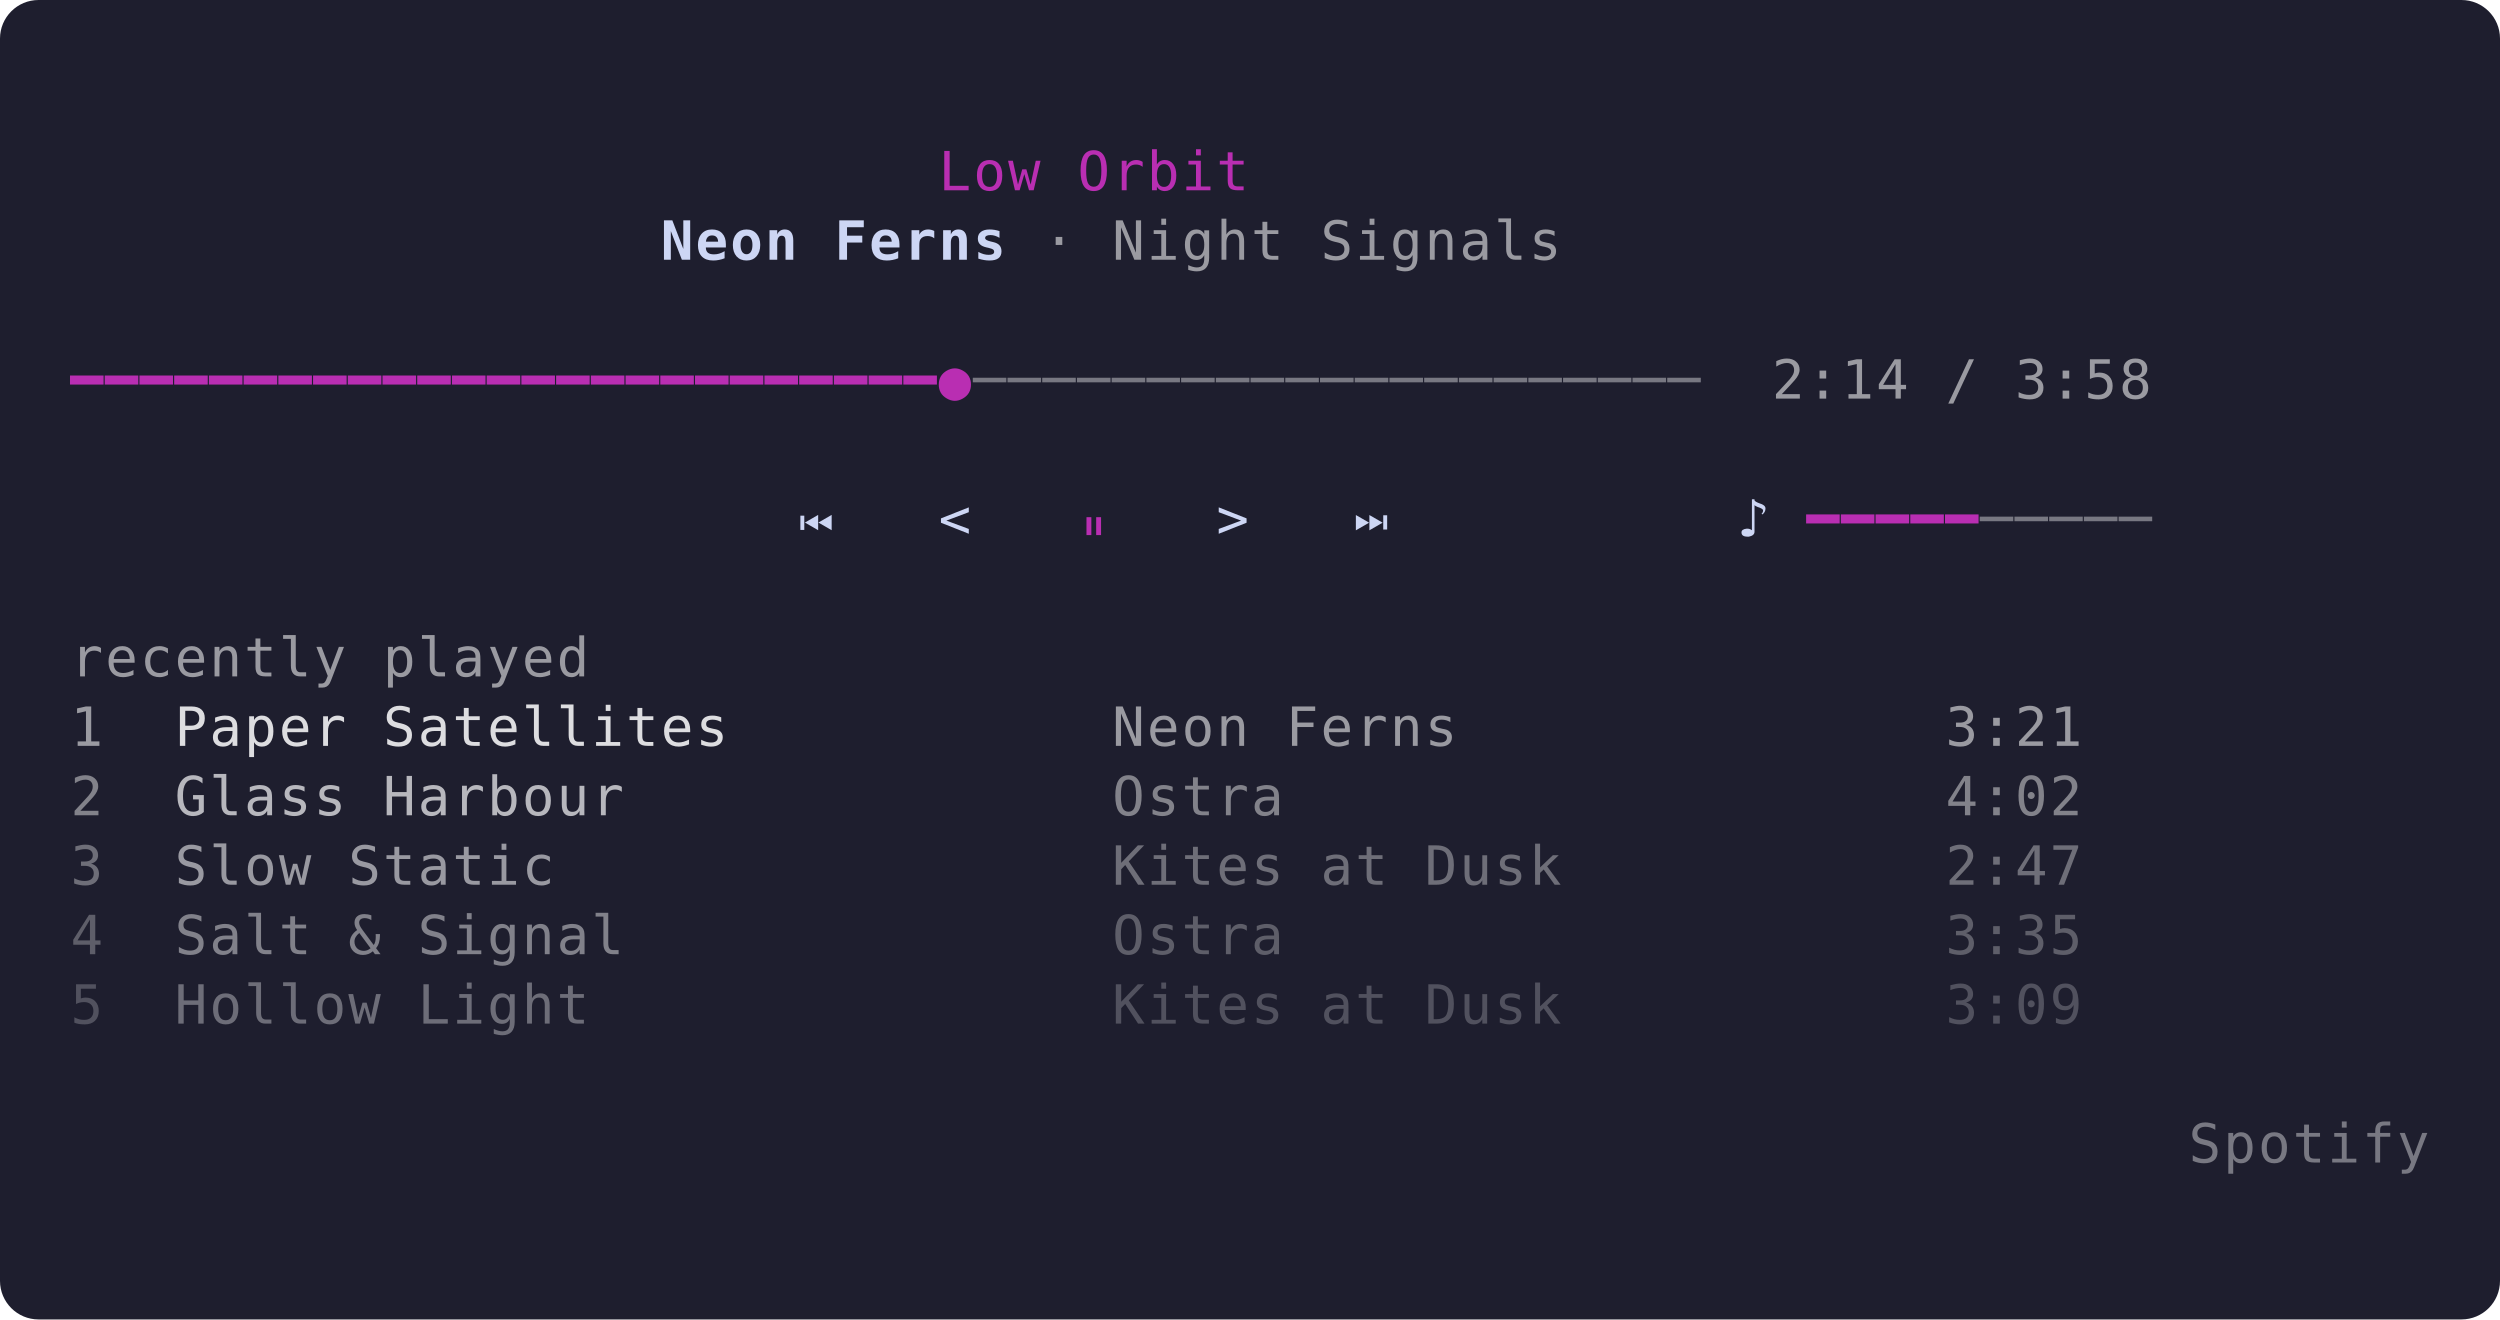
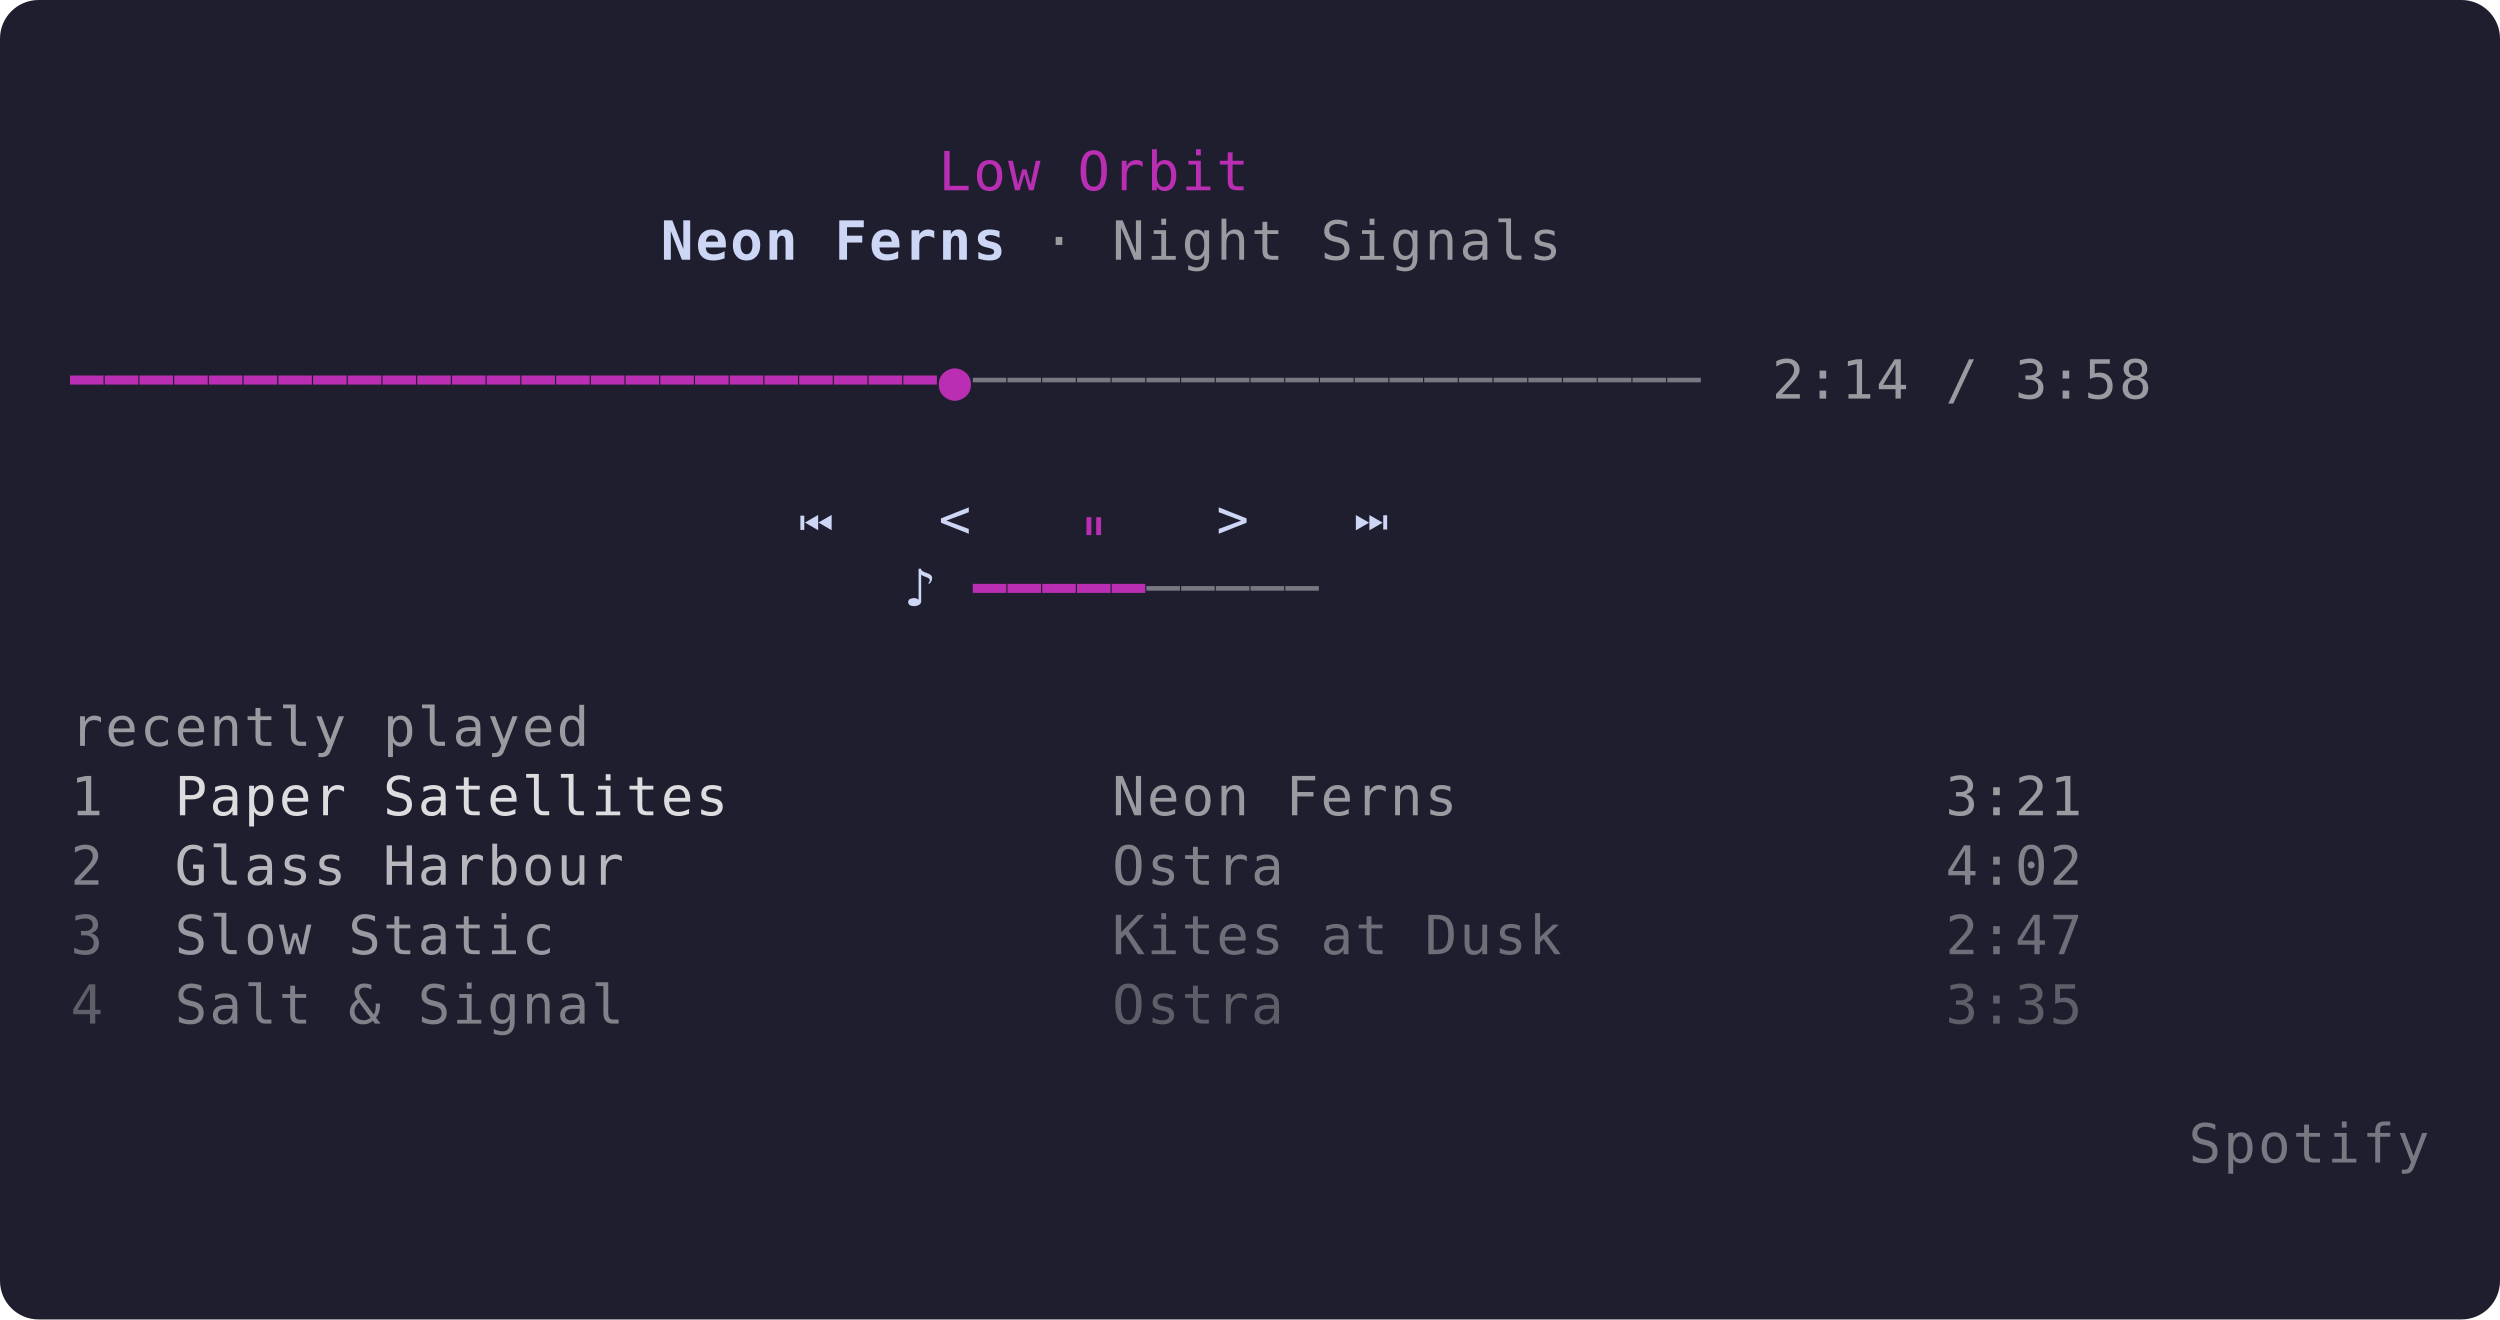
<svg xmlns="http://www.w3.org/2000/svg" width="648" height="342" viewBox="0 0 648 342" role="img">
  <rect width="100%" height="100%" rx="10" fill="#1e1e2e" />
  <g font-family="SF Mono, Menlo, Consolas, DejaVu Sans Mono, monospace" font-size="14">
    <text x="247.5" y="49.32" text-anchor="middle" fill="#b92eb2">L</text>
    <text x="256.5" y="49.32" text-anchor="middle" fill="#b92eb2">o</text>
    <text x="265.5" y="49.32" text-anchor="middle" fill="#b92eb2">w</text>
    <text x="283.5" y="49.32" text-anchor="middle" fill="#b92eb2">O</text>
    <text x="292.5" y="49.32" text-anchor="middle" fill="#b92eb2">r</text>
    <text x="301.5" y="49.32" text-anchor="middle" fill="#b92eb2">b</text>
    <text x="310.5" y="49.32" text-anchor="middle" fill="#b92eb2">i</text>
    <text x="319.5" y="49.32" text-anchor="middle" fill="#b92eb2">t</text>
    <text x="175.5" y="67.32" text-anchor="middle" fill="#cdd6f4" font-weight="bold">N</text>
    <text x="184.5" y="67.32" text-anchor="middle" fill="#cdd6f4" font-weight="bold">e</text>
    <text x="193.5" y="67.32" text-anchor="middle" fill="#cdd6f4" font-weight="bold">o</text>
    <text x="202.5" y="67.32" text-anchor="middle" fill="#cdd6f4" font-weight="bold">n</text>
    <text x="220.5" y="67.32" text-anchor="middle" fill="#cdd6f4" font-weight="bold">F</text>
    <text x="229.5" y="67.32" text-anchor="middle" fill="#cdd6f4" font-weight="bold">e</text>
    <text x="238.5" y="67.32" text-anchor="middle" fill="#cdd6f4" font-weight="bold">r</text>
    <text x="247.5" y="67.32" text-anchor="middle" fill="#cdd6f4" font-weight="bold">n</text>
    <text x="256.5" y="67.32" text-anchor="middle" fill="#cdd6f4" font-weight="bold">s</text>
    <text x="274.5" y="67.32" text-anchor="middle" fill="#9a9aa1">·</text>
    <text x="292.5" y="67.32" text-anchor="middle" fill="#9a9aa1">N</text>
    <text x="301.5" y="67.32" text-anchor="middle" fill="#9a9aa1">i</text>
    <text x="310.5" y="67.32" text-anchor="middle" fill="#9a9aa1">g</text>
    <text x="319.5" y="67.32" text-anchor="middle" fill="#9a9aa1">h</text>
    <text x="328.5" y="67.32" text-anchor="middle" fill="#9a9aa1">t</text>
    <text x="346.5" y="67.32" text-anchor="middle" fill="#9a9aa1">S</text>
    <text x="355.5" y="67.32" text-anchor="middle" fill="#9a9aa1">i</text>
    <text x="364.5" y="67.32" text-anchor="middle" fill="#9a9aa1">g</text>
    <text x="373.5" y="67.32" text-anchor="middle" fill="#9a9aa1">n</text>
    <text x="382.5" y="67.32" text-anchor="middle" fill="#9a9aa1">a</text>
    <text x="391.5" y="67.32" text-anchor="middle" fill="#9a9aa1">l</text>
    <text x="400.5" y="67.32" text-anchor="middle" fill="#9a9aa1">s</text>
    <text x="22.5" y="103.32" text-anchor="middle" fill="#b92eb2">━</text>
    <text x="31.5" y="103.32" text-anchor="middle" fill="#b92eb2">━</text>
    <text x="40.5" y="103.32" text-anchor="middle" fill="#b92eb2">━</text>
    <text x="49.5" y="103.32" text-anchor="middle" fill="#b92eb2">━</text>
    <text x="58.5" y="103.32" text-anchor="middle" fill="#b92eb2">━</text>
    <text x="67.5" y="103.32" text-anchor="middle" fill="#b92eb2">━</text>
    <text x="76.5" y="103.32" text-anchor="middle" fill="#b92eb2">━</text>
    <text x="85.5" y="103.32" text-anchor="middle" fill="#b92eb2">━</text>
    <text x="94.5" y="103.32" text-anchor="middle" fill="#b92eb2">━</text>
    <text x="103.5" y="103.32" text-anchor="middle" fill="#b92eb2">━</text>
    <text x="112.5" y="103.32" text-anchor="middle" fill="#b92eb2">━</text>
    <text x="121.5" y="103.32" text-anchor="middle" fill="#b92eb2">━</text>
    <text x="130.5" y="103.32" text-anchor="middle" fill="#b92eb2">━</text>
    <text x="139.5" y="103.32" text-anchor="middle" fill="#b92eb2">━</text>
    <text x="148.5" y="103.32" text-anchor="middle" fill="#b92eb2">━</text>
    <text x="157.5" y="103.32" text-anchor="middle" fill="#b92eb2">━</text>
    <text x="166.5" y="103.32" text-anchor="middle" fill="#b92eb2">━</text>
    <text x="175.5" y="103.32" text-anchor="middle" fill="#b92eb2">━</text>
    <text x="184.5" y="103.32" text-anchor="middle" fill="#b92eb2">━</text>
    <text x="193.5" y="103.32" text-anchor="middle" fill="#b92eb2">━</text>
    <text x="202.5" y="103.32" text-anchor="middle" fill="#b92eb2">━</text>
    <text x="211.5" y="103.32" text-anchor="middle" fill="#b92eb2">━</text>
    <text x="220.5" y="103.32" text-anchor="middle" fill="#b92eb2">━</text>
    <text x="229.5" y="103.32" text-anchor="middle" fill="#b92eb2">━</text>
    <text x="238.5" y="103.32" text-anchor="middle" fill="#b92eb2">━</text>
    <text x="247.5" y="103.32" text-anchor="middle" fill="#b92eb2">●</text>
    <text x="256.5" y="103.32" text-anchor="middle" fill="#787882">─</text>
    <text x="265.5" y="103.32" text-anchor="middle" fill="#787882">─</text>
    <text x="274.5" y="103.32" text-anchor="middle" fill="#787882">─</text>
    <text x="283.5" y="103.32" text-anchor="middle" fill="#787882">─</text>
    <text x="292.5" y="103.32" text-anchor="middle" fill="#787882">─</text>
    <text x="301.5" y="103.32" text-anchor="middle" fill="#787882">─</text>
    <text x="310.5" y="103.32" text-anchor="middle" fill="#787882">─</text>
    <text x="319.5" y="103.32" text-anchor="middle" fill="#787882">─</text>
    <text x="328.5" y="103.32" text-anchor="middle" fill="#787882">─</text>
    <text x="337.5" y="103.32" text-anchor="middle" fill="#787882">─</text>
    <text x="346.5" y="103.32" text-anchor="middle" fill="#787882">─</text>
    <text x="355.5" y="103.32" text-anchor="middle" fill="#787882">─</text>
    <text x="364.5" y="103.32" text-anchor="middle" fill="#787882">─</text>
    <text x="373.5" y="103.32" text-anchor="middle" fill="#787882">─</text>
    <text x="382.5" y="103.32" text-anchor="middle" fill="#787882">─</text>
    <text x="391.5" y="103.32" text-anchor="middle" fill="#787882">─</text>
    <text x="400.5" y="103.32" text-anchor="middle" fill="#787882">─</text>
    <text x="409.5" y="103.32" text-anchor="middle" fill="#787882">─</text>
    <text x="418.5" y="103.32" text-anchor="middle" fill="#787882">─</text>
    <text x="427.5" y="103.32" text-anchor="middle" fill="#787882">─</text>
    <text x="436.5" y="103.32" text-anchor="middle" fill="#787882">─</text>
    <text x="463.5" y="103.32" text-anchor="middle" fill="#9a9aa1">2</text>
    <text x="472.5" y="103.32" text-anchor="middle" fill="#9a9aa1">:</text>
    <text x="481.5" y="103.32" text-anchor="middle" fill="#9a9aa1">1</text>
    <text x="490.5" y="103.32" text-anchor="middle" fill="#9a9aa1">4</text>
    <text x="508.5" y="103.32" text-anchor="middle" fill="#9a9aa1">/</text>
    <text x="526.5" y="103.32" text-anchor="middle" fill="#9a9aa1">3</text>
    <text x="535.5" y="103.32" text-anchor="middle" fill="#9a9aa1">:</text>
    <text x="544.5" y="103.32" text-anchor="middle" fill="#9a9aa1">5</text>
    <text x="553.5" y="103.32" text-anchor="middle" fill="#9a9aa1">8</text>
    <text x="211.5" y="139.32" text-anchor="middle" fill="#cdd6f4">⏮</text>
    <text x="247.5" y="139.32" text-anchor="middle" fill="#cdd6f4">&lt;</text>
    <text x="283.5" y="139.32" text-anchor="middle" fill="#b92eb2">⏸</text>
    <text x="319.5" y="139.32" text-anchor="middle" fill="#cdd6f4">&gt;</text>
    <text x="355.5" y="139.32" text-anchor="middle" fill="#cdd6f4">⏭</text>
-     <text x="454.5" y="139.32" text-anchor="middle" fill="#cdd6f4">♪</text>
-     <text x="472.5" y="139.32" text-anchor="middle" fill="#b92eb2">━</text>
-     <text x="481.5" y="139.32" text-anchor="middle" fill="#b92eb2">━</text>
-     <text x="490.5" y="139.32" text-anchor="middle" fill="#b92eb2">━</text>
-     <text x="499.5" y="139.32" text-anchor="middle" fill="#b92eb2">━</text>
-     <text x="508.5" y="139.32" text-anchor="middle" fill="#b92eb2">━</text>
-     <text x="517.5" y="139.32" text-anchor="middle" fill="#787882">─</text>
-     <text x="526.5" y="139.32" text-anchor="middle" fill="#787882">─</text>
-     <text x="535.5" y="139.32" text-anchor="middle" fill="#787882">─</text>
-     <text x="544.5" y="139.32" text-anchor="middle" fill="#787882">─</text>
-     <text x="553.5" y="139.32" text-anchor="middle" fill="#787882">─</text>
-     <text x="22.5" y="175.32" text-anchor="middle" fill="#9a9aa1">r</text>
-     <text x="31.5" y="175.32" text-anchor="middle" fill="#9a9aa1">e</text>
-     <text x="40.5" y="175.32" text-anchor="middle" fill="#9a9aa1">c</text>
-     <text x="49.5" y="175.32" text-anchor="middle" fill="#9a9aa1">e</text>
-     <text x="58.5" y="175.32" text-anchor="middle" fill="#9a9aa1">n</text>
-     <text x="67.5" y="175.32" text-anchor="middle" fill="#9a9aa1">t</text>
-     <text x="76.5" y="175.32" text-anchor="middle" fill="#9a9aa1">l</text>
-     <text x="85.5" y="175.32" text-anchor="middle" fill="#9a9aa1">y</text>
-     <text x="103.5" y="175.32" text-anchor="middle" fill="#9a9aa1">p</text>
-     <text x="112.5" y="175.32" text-anchor="middle" fill="#9a9aa1">l</text>
-     <text x="121.5" y="175.32" text-anchor="middle" fill="#9a9aa1">a</text>
-     <text x="130.5" y="175.32" text-anchor="middle" fill="#9a9aa1">y</text>
-     <text x="139.5" y="175.32" text-anchor="middle" fill="#9a9aa1">e</text>
-     <text x="148.5" y="175.32" text-anchor="middle" fill="#9a9aa1">d</text>
-     <text x="22.5" y="193.32" text-anchor="middle" fill="#9a9aa1">1</text>
-     <text x="49.5" y="193.32" text-anchor="middle" fill="#dddde0">P</text>
-     <text x="58.5" y="193.32" text-anchor="middle" fill="#dddde0">a</text>
-     <text x="67.5" y="193.32" text-anchor="middle" fill="#dddde0">p</text>
-     <text x="76.5" y="193.32" text-anchor="middle" fill="#dddde0">e</text>
-     <text x="85.5" y="193.32" text-anchor="middle" fill="#dddde0">r</text>
-     <text x="103.5" y="193.32" text-anchor="middle" fill="#dddde0">S</text>
-     <text x="112.5" y="193.32" text-anchor="middle" fill="#dddde0">a</text>
-     <text x="121.5" y="193.32" text-anchor="middle" fill="#dddde0">t</text>
-     <text x="130.5" y="193.32" text-anchor="middle" fill="#dddde0">e</text>
-     <text x="139.5" y="193.32" text-anchor="middle" fill="#dddde0">l</text>
-     <text x="148.5" y="193.32" text-anchor="middle" fill="#dddde0">l</text>
-     <text x="157.5" y="193.32" text-anchor="middle" fill="#dddde0">i</text>
-     <text x="166.5" y="193.32" text-anchor="middle" fill="#dddde0">t</text>
-     <text x="175.5" y="193.32" text-anchor="middle" fill="#dddde0">e</text>
-     <text x="184.5" y="193.32" text-anchor="middle" fill="#dddde0">s</text>
-     <text x="292.5" y="193.32" text-anchor="middle" fill="#9a9aa1">N</text>
-     <text x="301.5" y="193.32" text-anchor="middle" fill="#9a9aa1">e</text>
-     <text x="310.5" y="193.32" text-anchor="middle" fill="#9a9aa1">o</text>
-     <text x="319.5" y="193.32" text-anchor="middle" fill="#9a9aa1">n</text>
-     <text x="337.5" y="193.32" text-anchor="middle" fill="#9a9aa1">F</text>
-     <text x="346.5" y="193.32" text-anchor="middle" fill="#9a9aa1">e</text>
-     <text x="355.5" y="193.32" text-anchor="middle" fill="#9a9aa1">r</text>
-     <text x="364.5" y="193.32" text-anchor="middle" fill="#9a9aa1">n</text>
-     <text x="373.5" y="193.32" text-anchor="middle" fill="#9a9aa1">s</text>
-     <text x="508.5" y="193.32" text-anchor="middle" fill="#9a9aa1">3</text>
-     <text x="517.5" y="193.32" text-anchor="middle" fill="#9a9aa1">:</text>
-     <text x="526.5" y="193.32" text-anchor="middle" fill="#9a9aa1">2</text>
-     <text x="535.5" y="193.32" text-anchor="middle" fill="#9a9aa1">1</text>
-     <text x="22.5" y="211.32" text-anchor="middle" fill="#82828a">2</text>
-     <text x="49.5" y="211.32" text-anchor="middle" fill="#b7b7bd">G</text>
-     <text x="58.5" y="211.32" text-anchor="middle" fill="#b7b7bd">l</text>
-     <text x="67.5" y="211.32" text-anchor="middle" fill="#b7b7bd">a</text>
-     <text x="76.5" y="211.32" text-anchor="middle" fill="#b7b7bd">s</text>
-     <text x="85.5" y="211.32" text-anchor="middle" fill="#b7b7bd">s</text>
-     <text x="103.5" y="211.32" text-anchor="middle" fill="#b7b7bd">H</text>
-     <text x="112.5" y="211.32" text-anchor="middle" fill="#b7b7bd">a</text>
-     <text x="121.5" y="211.32" text-anchor="middle" fill="#b7b7bd">r</text>
-     <text x="130.5" y="211.32" text-anchor="middle" fill="#b7b7bd">b</text>
-     <text x="139.5" y="211.32" text-anchor="middle" fill="#b7b7bd">o</text>
-     <text x="148.5" y="211.32" text-anchor="middle" fill="#b7b7bd">u</text>
-     <text x="157.5" y="211.32" text-anchor="middle" fill="#b7b7bd">r</text>
-     <text x="292.5" y="211.32" text-anchor="middle" fill="#82828a">O</text>
-     <text x="301.5" y="211.32" text-anchor="middle" fill="#82828a">s</text>
-     <text x="310.5" y="211.32" text-anchor="middle" fill="#82828a">t</text>
-     <text x="319.5" y="211.32" text-anchor="middle" fill="#82828a">r</text>
-     <text x="328.5" y="211.32" text-anchor="middle" fill="#82828a">a</text>
-     <text x="508.5" y="211.32" text-anchor="middle" fill="#82828a">4</text>
-     <text x="517.5" y="211.32" text-anchor="middle" fill="#82828a">:</text>
-     <text x="526.5" y="211.32" text-anchor="middle" fill="#82828a">0</text>
-     <text x="535.5" y="211.32" text-anchor="middle" fill="#82828a">2</text>
-     <text x="22.5" y="229.32" text-anchor="middle" fill="#6e6e78">3</text>
-     <text x="49.5" y="229.32" text-anchor="middle" fill="#9999a1">S</text>
-     <text x="58.5" y="229.32" text-anchor="middle" fill="#9999a1">l</text>
-     <text x="67.5" y="229.32" text-anchor="middle" fill="#9999a1">o</text>
-     <text x="76.5" y="229.32" text-anchor="middle" fill="#9999a1">w</text>
-     <text x="94.5" y="229.32" text-anchor="middle" fill="#9999a1">S</text>
-     <text x="103.5" y="229.32" text-anchor="middle" fill="#9999a1">t</text>
-     <text x="112.5" y="229.32" text-anchor="middle" fill="#9999a1">a</text>
-     <text x="121.5" y="229.32" text-anchor="middle" fill="#9999a1">t</text>
-     <text x="130.5" y="229.32" text-anchor="middle" fill="#9999a1">i</text>
-     <text x="139.5" y="229.32" text-anchor="middle" fill="#9999a1">c</text>
-     <text x="292.5" y="229.32" text-anchor="middle" fill="#6e6e78">K</text>
-     <text x="301.5" y="229.32" text-anchor="middle" fill="#6e6e78">i</text>
-     <text x="310.5" y="229.32" text-anchor="middle" fill="#6e6e78">t</text>
-     <text x="319.5" y="229.32" text-anchor="middle" fill="#6e6e78">e</text>
-     <text x="328.5" y="229.32" text-anchor="middle" fill="#6e6e78">s</text>
-     <text x="346.5" y="229.32" text-anchor="middle" fill="#6e6e78">a</text>
-     <text x="355.5" y="229.32" text-anchor="middle" fill="#6e6e78">t</text>
-     <text x="373.5" y="229.32" text-anchor="middle" fill="#6e6e78">D</text>
-     <text x="382.5" y="229.32" text-anchor="middle" fill="#6e6e78">u</text>
-     <text x="391.5" y="229.32" text-anchor="middle" fill="#6e6e78">s</text>
-     <text x="400.5" y="229.32" text-anchor="middle" fill="#6e6e78">k</text>
-     <text x="508.5" y="229.32" text-anchor="middle" fill="#6e6e78">2</text>
-     <text x="517.5" y="229.32" text-anchor="middle" fill="#6e6e78">:</text>
-     <text x="526.5" y="229.32" text-anchor="middle" fill="#6e6e78">4</text>
-     <text x="535.5" y="229.32" text-anchor="middle" fill="#6e6e78">7</text>
-     <text x="22.5" y="247.32" text-anchor="middle" fill="#5e5e69">4</text>
-     <text x="49.5" y="247.32" text-anchor="middle" fill="#81818a">S</text>
-     <text x="58.5" y="247.32" text-anchor="middle" fill="#81818a">a</text>
-     <text x="67.5" y="247.32" text-anchor="middle" fill="#81818a">l</text>
-     <text x="76.5" y="247.32" text-anchor="middle" fill="#81818a">t</text>
-     <text x="94.5" y="247.32" text-anchor="middle" fill="#81818a">&amp;</text>
-     <text x="112.5" y="247.32" text-anchor="middle" fill="#81818a">S</text>
-     <text x="121.5" y="247.32" text-anchor="middle" fill="#81818a">i</text>
-     <text x="130.5" y="247.32" text-anchor="middle" fill="#81818a">g</text>
-     <text x="139.5" y="247.32" text-anchor="middle" fill="#81818a">n</text>
-     <text x="148.5" y="247.32" text-anchor="middle" fill="#81818a">a</text>
-     <text x="157.5" y="247.32" text-anchor="middle" fill="#81818a">l</text>
-     <text x="292.5" y="247.32" text-anchor="middle" fill="#5e5e69">O</text>
-     <text x="301.5" y="247.32" text-anchor="middle" fill="#5e5e69">s</text>
-     <text x="310.5" y="247.32" text-anchor="middle" fill="#5e5e69">t</text>
-     <text x="319.5" y="247.32" text-anchor="middle" fill="#5e5e69">r</text>
-     <text x="328.5" y="247.32" text-anchor="middle" fill="#5e5e69">a</text>
-     <text x="508.5" y="247.32" text-anchor="middle" fill="#5e5e69">3</text>
-     <text x="517.5" y="247.32" text-anchor="middle" fill="#5e5e69">:</text>
-     <text x="526.5" y="247.32" text-anchor="middle" fill="#5e5e69">3</text>
-     <text x="535.5" y="247.32" text-anchor="middle" fill="#5e5e69">5</text>
-     <text x="22.5" y="265.32" text-anchor="middle" fill="#51515e">5</text>
-     <text x="49.5" y="265.32" text-anchor="middle" fill="#6d6d78">H</text>
-     <text x="58.5" y="265.32" text-anchor="middle" fill="#6d6d78">o</text>
-     <text x="67.5" y="265.32" text-anchor="middle" fill="#6d6d78">l</text>
-     <text x="76.5" y="265.32" text-anchor="middle" fill="#6d6d78">l</text>
-     <text x="85.5" y="265.32" text-anchor="middle" fill="#6d6d78">o</text>
-     <text x="94.5" y="265.32" text-anchor="middle" fill="#6d6d78">w</text>
-     <text x="112.5" y="265.32" text-anchor="middle" fill="#6d6d78">L</text>
-     <text x="121.5" y="265.32" text-anchor="middle" fill="#6d6d78">i</text>
-     <text x="130.5" y="265.32" text-anchor="middle" fill="#6d6d78">g</text>
-     <text x="139.5" y="265.32" text-anchor="middle" fill="#6d6d78">h</text>
-     <text x="148.5" y="265.32" text-anchor="middle" fill="#6d6d78">t</text>
-     <text x="292.5" y="265.32" text-anchor="middle" fill="#51515e">K</text>
-     <text x="301.5" y="265.32" text-anchor="middle" fill="#51515e">i</text>
-     <text x="310.5" y="265.32" text-anchor="middle" fill="#51515e">t</text>
-     <text x="319.5" y="265.32" text-anchor="middle" fill="#51515e">e</text>
-     <text x="328.5" y="265.32" text-anchor="middle" fill="#51515e">s</text>
-     <text x="346.5" y="265.32" text-anchor="middle" fill="#51515e">a</text>
-     <text x="355.5" y="265.32" text-anchor="middle" fill="#51515e">t</text>
-     <text x="373.5" y="265.32" text-anchor="middle" fill="#51515e">D</text>
-     <text x="382.5" y="265.32" text-anchor="middle" fill="#51515e">u</text>
-     <text x="391.5" y="265.32" text-anchor="middle" fill="#51515e">s</text>
-     <text x="400.5" y="265.32" text-anchor="middle" fill="#51515e">k</text>
-     <text x="508.5" y="265.32" text-anchor="middle" fill="#51515e">3</text>
-     <text x="517.5" y="265.32" text-anchor="middle" fill="#51515e">:</text>
-     <text x="526.5" y="265.32" text-anchor="middle" fill="#51515e">0</text>
-     <text x="535.5" y="265.32" text-anchor="middle" fill="#51515e">9</text>
+     <text x="238.5" y="157.32" text-anchor="middle" fill="#cdd6f4">♪</text>
+     <text x="256.5" y="157.32" text-anchor="middle" fill="#b92eb2">━</text>
+     <text x="265.5" y="157.32" text-anchor="middle" fill="#b92eb2">━</text>
+     <text x="274.5" y="157.32" text-anchor="middle" fill="#b92eb2">━</text>
+     <text x="283.5" y="157.32" text-anchor="middle" fill="#b92eb2">━</text>
+     <text x="292.5" y="157.32" text-anchor="middle" fill="#b92eb2">━</text>
+     <text x="301.5" y="157.32" text-anchor="middle" fill="#787882">─</text>
+     <text x="310.5" y="157.32" text-anchor="middle" fill="#787882">─</text>
+     <text x="319.5" y="157.32" text-anchor="middle" fill="#787882">─</text>
+     <text x="328.5" y="157.32" text-anchor="middle" fill="#787882">─</text>
+     <text x="337.5" y="157.32" text-anchor="middle" fill="#787882">─</text>
+     <text x="22.5" y="193.32" text-anchor="middle" fill="#9a9aa1">r</text>
+     <text x="31.5" y="193.32" text-anchor="middle" fill="#9a9aa1">e</text>
+     <text x="40.5" y="193.32" text-anchor="middle" fill="#9a9aa1">c</text>
+     <text x="49.5" y="193.32" text-anchor="middle" fill="#9a9aa1">e</text>
+     <text x="58.5" y="193.32" text-anchor="middle" fill="#9a9aa1">n</text>
+     <text x="67.5" y="193.32" text-anchor="middle" fill="#9a9aa1">t</text>
+     <text x="76.5" y="193.32" text-anchor="middle" fill="#9a9aa1">l</text>
+     <text x="85.5" y="193.32" text-anchor="middle" fill="#9a9aa1">y</text>
+     <text x="103.5" y="193.32" text-anchor="middle" fill="#9a9aa1">p</text>
+     <text x="112.5" y="193.32" text-anchor="middle" fill="#9a9aa1">l</text>
+     <text x="121.5" y="193.32" text-anchor="middle" fill="#9a9aa1">a</text>
+     <text x="130.5" y="193.32" text-anchor="middle" fill="#9a9aa1">y</text>
+     <text x="139.5" y="193.32" text-anchor="middle" fill="#9a9aa1">e</text>
+     <text x="148.5" y="193.32" text-anchor="middle" fill="#9a9aa1">d</text>
+     <text x="22.5" y="211.32" text-anchor="middle" fill="#9a9aa1">1</text>
+     <text x="49.5" y="211.32" text-anchor="middle" fill="#dddde0">P</text>
+     <text x="58.5" y="211.32" text-anchor="middle" fill="#dddde0">a</text>
+     <text x="67.5" y="211.32" text-anchor="middle" fill="#dddde0">p</text>
+     <text x="76.5" y="211.32" text-anchor="middle" fill="#dddde0">e</text>
+     <text x="85.5" y="211.32" text-anchor="middle" fill="#dddde0">r</text>
+     <text x="103.5" y="211.32" text-anchor="middle" fill="#dddde0">S</text>
+     <text x="112.5" y="211.32" text-anchor="middle" fill="#dddde0">a</text>
+     <text x="121.5" y="211.32" text-anchor="middle" fill="#dddde0">t</text>
+     <text x="130.5" y="211.32" text-anchor="middle" fill="#dddde0">e</text>
+     <text x="139.5" y="211.32" text-anchor="middle" fill="#dddde0">l</text>
+     <text x="148.5" y="211.32" text-anchor="middle" fill="#dddde0">l</text>
+     <text x="157.5" y="211.32" text-anchor="middle" fill="#dddde0">i</text>
+     <text x="166.5" y="211.32" text-anchor="middle" fill="#dddde0">t</text>
+     <text x="175.5" y="211.32" text-anchor="middle" fill="#dddde0">e</text>
+     <text x="184.5" y="211.32" text-anchor="middle" fill="#dddde0">s</text>
+     <text x="292.5" y="211.32" text-anchor="middle" fill="#9a9aa1">N</text>
+     <text x="301.5" y="211.32" text-anchor="middle" fill="#9a9aa1">e</text>
+     <text x="310.5" y="211.32" text-anchor="middle" fill="#9a9aa1">o</text>
+     <text x="319.5" y="211.32" text-anchor="middle" fill="#9a9aa1">n</text>
+     <text x="337.5" y="211.32" text-anchor="middle" fill="#9a9aa1">F</text>
+     <text x="346.5" y="211.32" text-anchor="middle" fill="#9a9aa1">e</text>
+     <text x="355.5" y="211.32" text-anchor="middle" fill="#9a9aa1">r</text>
+     <text x="364.5" y="211.32" text-anchor="middle" fill="#9a9aa1">n</text>
+     <text x="373.5" y="211.32" text-anchor="middle" fill="#9a9aa1">s</text>
+     <text x="508.5" y="211.32" text-anchor="middle" fill="#9a9aa1">3</text>
+     <text x="517.5" y="211.32" text-anchor="middle" fill="#9a9aa1">:</text>
+     <text x="526.5" y="211.32" text-anchor="middle" fill="#9a9aa1">2</text>
+     <text x="535.5" y="211.32" text-anchor="middle" fill="#9a9aa1">1</text>
+     <text x="22.5" y="229.32" text-anchor="middle" fill="#82828a">2</text>
+     <text x="49.5" y="229.32" text-anchor="middle" fill="#b7b7bd">G</text>
+     <text x="58.5" y="229.32" text-anchor="middle" fill="#b7b7bd">l</text>
+     <text x="67.5" y="229.32" text-anchor="middle" fill="#b7b7bd">a</text>
+     <text x="76.5" y="229.32" text-anchor="middle" fill="#b7b7bd">s</text>
+     <text x="85.5" y="229.32" text-anchor="middle" fill="#b7b7bd">s</text>
+     <text x="103.5" y="229.32" text-anchor="middle" fill="#b7b7bd">H</text>
+     <text x="112.5" y="229.32" text-anchor="middle" fill="#b7b7bd">a</text>
+     <text x="121.5" y="229.32" text-anchor="middle" fill="#b7b7bd">r</text>
+     <text x="130.5" y="229.32" text-anchor="middle" fill="#b7b7bd">b</text>
+     <text x="139.5" y="229.32" text-anchor="middle" fill="#b7b7bd">o</text>
+     <text x="148.5" y="229.32" text-anchor="middle" fill="#b7b7bd">u</text>
+     <text x="157.5" y="229.32" text-anchor="middle" fill="#b7b7bd">r</text>
+     <text x="292.5" y="229.32" text-anchor="middle" fill="#82828a">O</text>
+     <text x="301.5" y="229.32" text-anchor="middle" fill="#82828a">s</text>
+     <text x="310.5" y="229.32" text-anchor="middle" fill="#82828a">t</text>
+     <text x="319.5" y="229.32" text-anchor="middle" fill="#82828a">r</text>
+     <text x="328.5" y="229.32" text-anchor="middle" fill="#82828a">a</text>
+     <text x="508.5" y="229.32" text-anchor="middle" fill="#82828a">4</text>
+     <text x="517.5" y="229.32" text-anchor="middle" fill="#82828a">:</text>
+     <text x="526.5" y="229.32" text-anchor="middle" fill="#82828a">0</text>
+     <text x="535.5" y="229.32" text-anchor="middle" fill="#82828a">2</text>
+     <text x="22.5" y="247.32" text-anchor="middle" fill="#6e6e78">3</text>
+     <text x="49.5" y="247.32" text-anchor="middle" fill="#9999a1">S</text>
+     <text x="58.5" y="247.32" text-anchor="middle" fill="#9999a1">l</text>
+     <text x="67.5" y="247.32" text-anchor="middle" fill="#9999a1">o</text>
+     <text x="76.5" y="247.32" text-anchor="middle" fill="#9999a1">w</text>
+     <text x="94.5" y="247.32" text-anchor="middle" fill="#9999a1">S</text>
+     <text x="103.5" y="247.32" text-anchor="middle" fill="#9999a1">t</text>
+     <text x="112.5" y="247.32" text-anchor="middle" fill="#9999a1">a</text>
+     <text x="121.5" y="247.32" text-anchor="middle" fill="#9999a1">t</text>
+     <text x="130.5" y="247.32" text-anchor="middle" fill="#9999a1">i</text>
+     <text x="139.5" y="247.32" text-anchor="middle" fill="#9999a1">c</text>
+     <text x="292.5" y="247.32" text-anchor="middle" fill="#6e6e78">K</text>
+     <text x="301.5" y="247.32" text-anchor="middle" fill="#6e6e78">i</text>
+     <text x="310.5" y="247.32" text-anchor="middle" fill="#6e6e78">t</text>
+     <text x="319.5" y="247.32" text-anchor="middle" fill="#6e6e78">e</text>
+     <text x="328.5" y="247.32" text-anchor="middle" fill="#6e6e78">s</text>
+     <text x="346.5" y="247.32" text-anchor="middle" fill="#6e6e78">a</text>
+     <text x="355.5" y="247.32" text-anchor="middle" fill="#6e6e78">t</text>
+     <text x="373.5" y="247.32" text-anchor="middle" fill="#6e6e78">D</text>
+     <text x="382.5" y="247.32" text-anchor="middle" fill="#6e6e78">u</text>
+     <text x="391.5" y="247.32" text-anchor="middle" fill="#6e6e78">s</text>
+     <text x="400.5" y="247.32" text-anchor="middle" fill="#6e6e78">k</text>
+     <text x="508.5" y="247.32" text-anchor="middle" fill="#6e6e78">2</text>
+     <text x="517.5" y="247.32" text-anchor="middle" fill="#6e6e78">:</text>
+     <text x="526.5" y="247.32" text-anchor="middle" fill="#6e6e78">4</text>
+     <text x="535.5" y="247.32" text-anchor="middle" fill="#6e6e78">7</text>
+     <text x="22.5" y="265.32" text-anchor="middle" fill="#5e5e69">4</text>
+     <text x="49.5" y="265.32" text-anchor="middle" fill="#81818a">S</text>
+     <text x="58.5" y="265.32" text-anchor="middle" fill="#81818a">a</text>
+     <text x="67.5" y="265.32" text-anchor="middle" fill="#81818a">l</text>
+     <text x="76.5" y="265.32" text-anchor="middle" fill="#81818a">t</text>
+     <text x="94.5" y="265.32" text-anchor="middle" fill="#81818a">&amp;</text>
+     <text x="112.5" y="265.32" text-anchor="middle" fill="#81818a">S</text>
+     <text x="121.5" y="265.32" text-anchor="middle" fill="#81818a">i</text>
+     <text x="130.5" y="265.32" text-anchor="middle" fill="#81818a">g</text>
+     <text x="139.5" y="265.32" text-anchor="middle" fill="#81818a">n</text>
+     <text x="148.5" y="265.32" text-anchor="middle" fill="#81818a">a</text>
+     <text x="157.5" y="265.32" text-anchor="middle" fill="#81818a">l</text>
+     <text x="292.5" y="265.32" text-anchor="middle" fill="#5e5e69">O</text>
+     <text x="301.5" y="265.32" text-anchor="middle" fill="#5e5e69">s</text>
+     <text x="310.5" y="265.32" text-anchor="middle" fill="#5e5e69">t</text>
+     <text x="319.5" y="265.32" text-anchor="middle" fill="#5e5e69">r</text>
+     <text x="328.5" y="265.32" text-anchor="middle" fill="#5e5e69">a</text>
+     <text x="508.5" y="265.32" text-anchor="middle" fill="#5e5e69">3</text>
+     <text x="517.5" y="265.32" text-anchor="middle" fill="#5e5e69">:</text>
+     <text x="526.5" y="265.32" text-anchor="middle" fill="#5e5e69">3</text>
+     <text x="535.5" y="265.32" text-anchor="middle" fill="#5e5e69">5</text>
    <text x="571.5" y="301.32" text-anchor="middle" fill="#787882">S</text>
    <text x="580.5" y="301.32" text-anchor="middle" fill="#787882">p</text>
    <text x="589.5" y="301.32" text-anchor="middle" fill="#787882">o</text>
    <text x="598.5" y="301.32" text-anchor="middle" fill="#787882">t</text>
    <text x="607.5" y="301.32" text-anchor="middle" fill="#787882">i</text>
    <text x="616.5" y="301.32" text-anchor="middle" fill="#787882">f</text>
    <text x="625.5" y="301.32" text-anchor="middle" fill="#787882">y</text>
  </g>
</svg>
